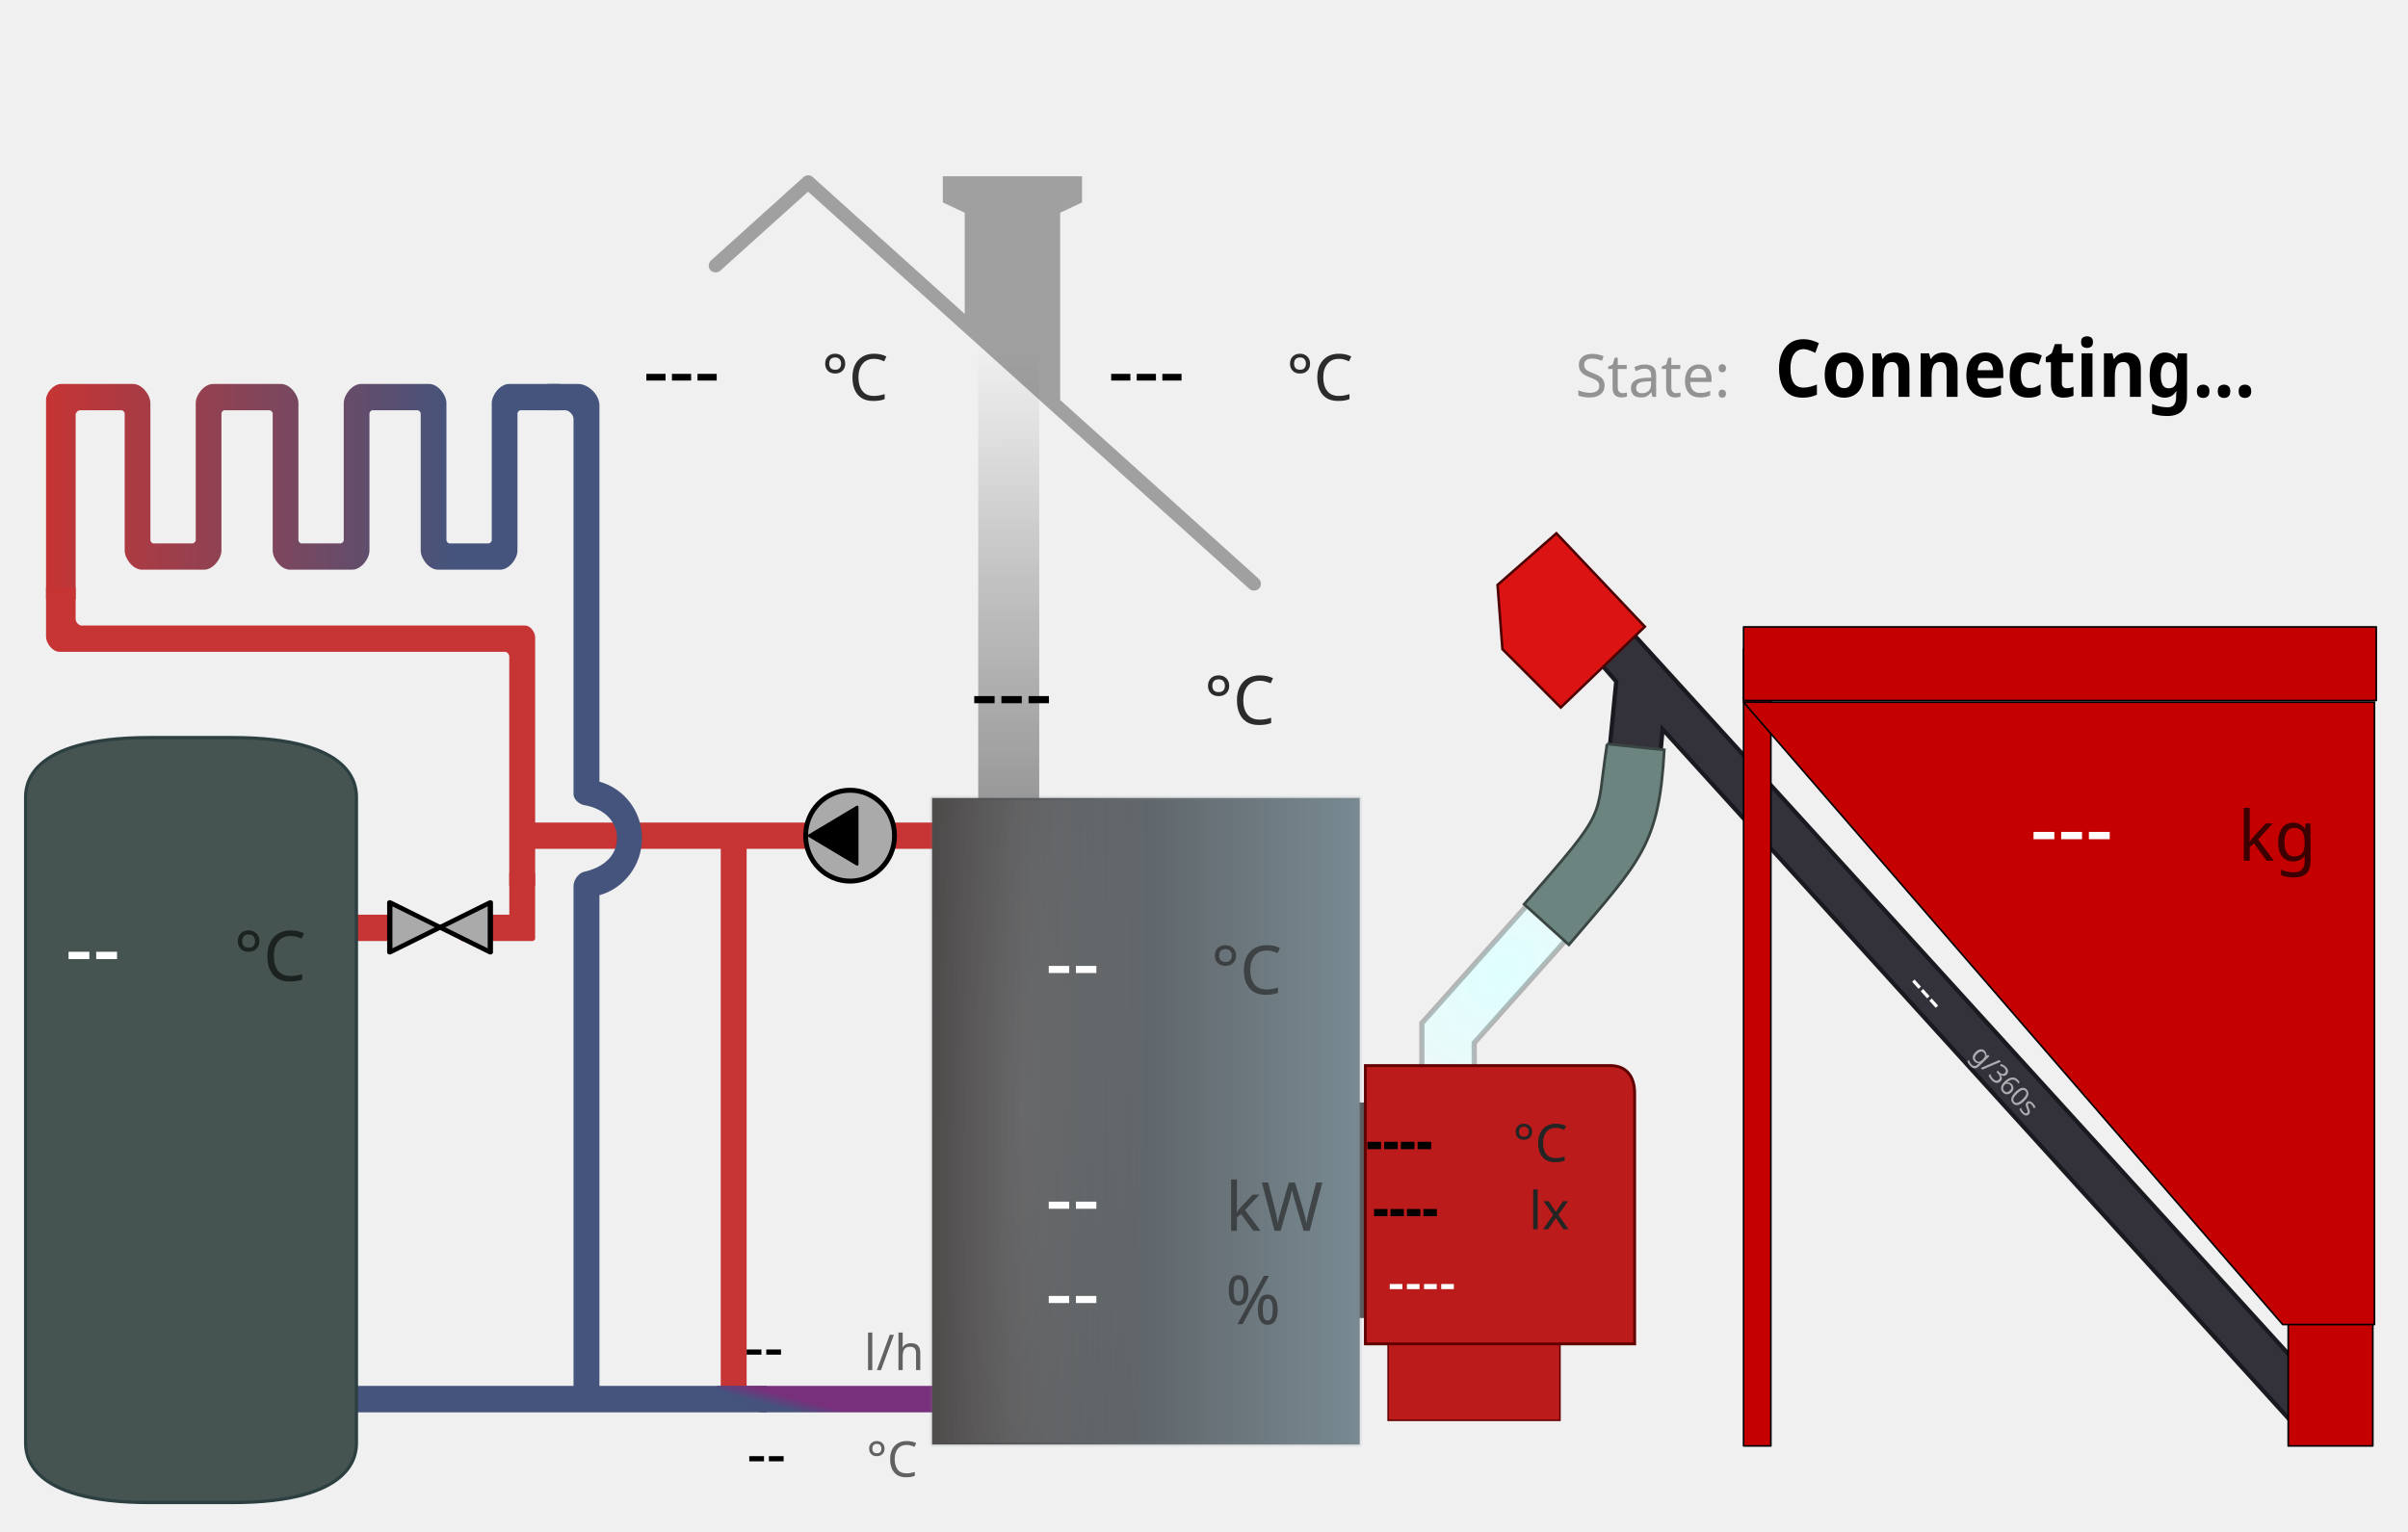
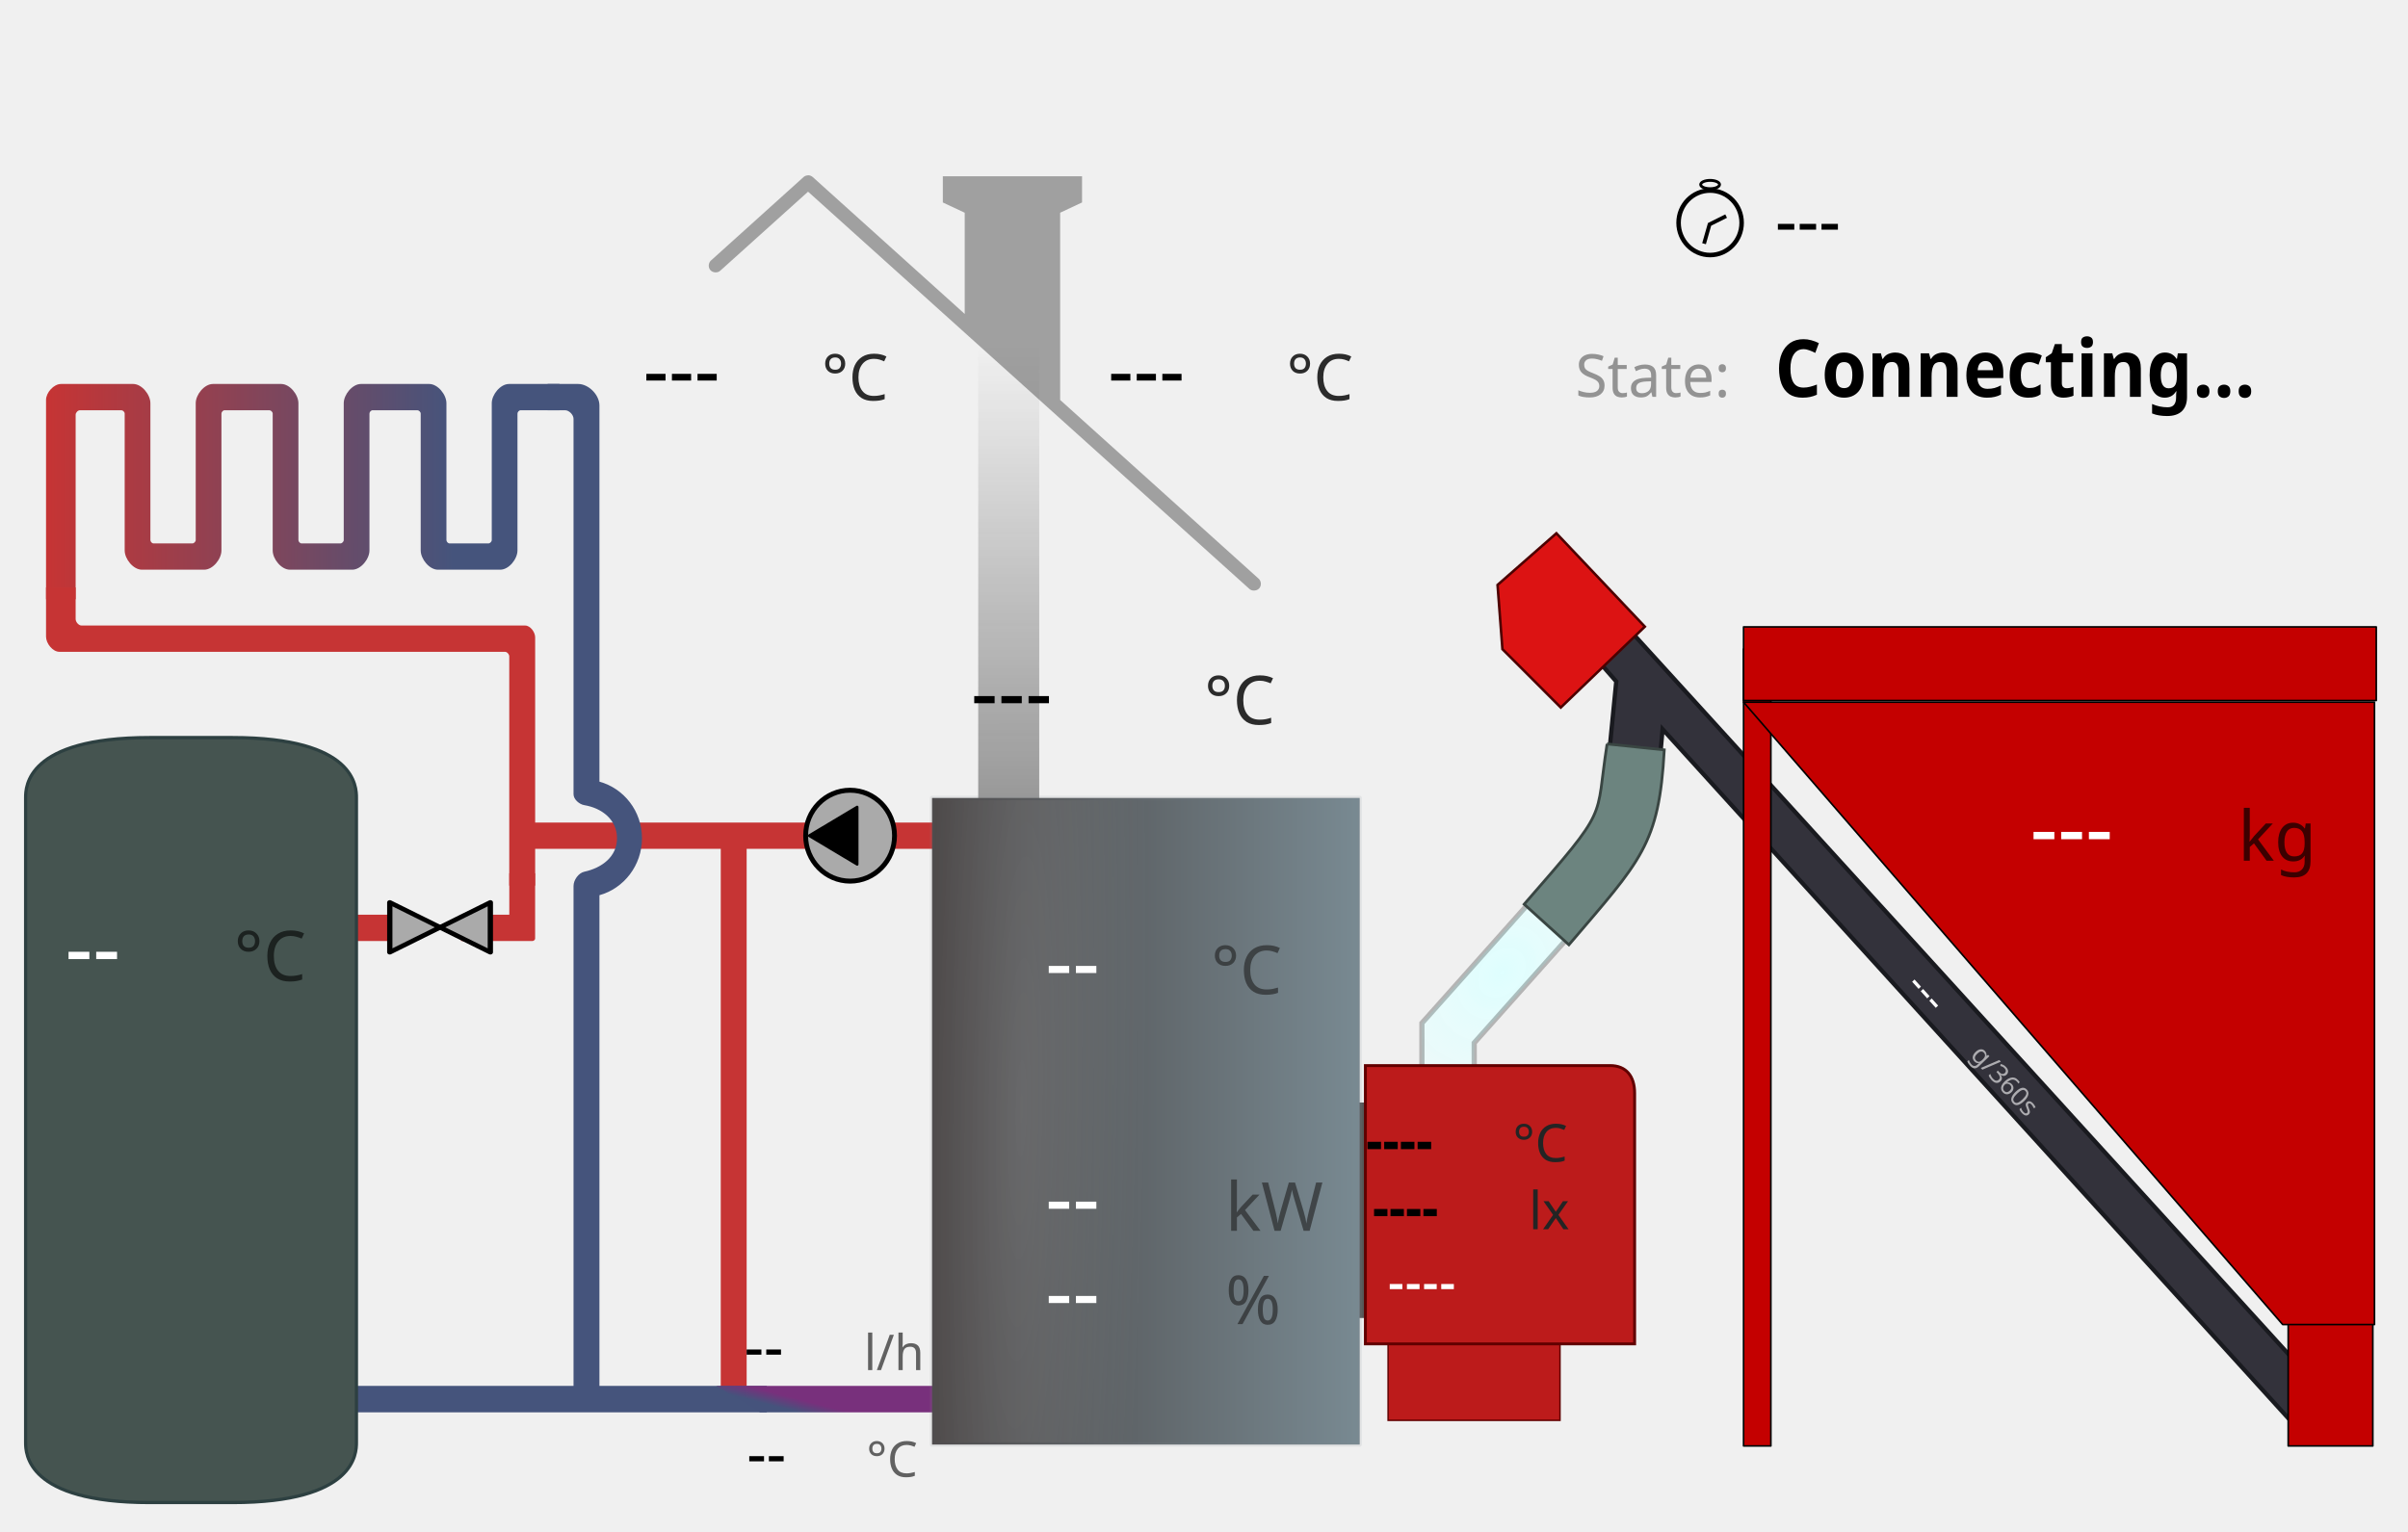
<svg xmlns="http://www.w3.org/2000/svg" xmlns:xlink="http://www.w3.org/1999/xlink" id="svg2" version="1.1" viewBox="0 0 440 280" width="100%" height="100%">
  <defs id="defs4">
    <linearGradient id="linearGradient6303">
      <stop style="stop-color:#ffffff;stop-opacity:1" offset="0" id="stop6305" />
      <stop style="stop-color:#ffffff;stop-opacity:0;" offset="1" id="stop6307" />
    </linearGradient>
    <linearGradient id="linearGradient5424">
      <stop style="stop-color:#555555;stop-opacity:1;" offset="0" id="stop5426" />
      <stop style="stop-color:#555555;stop-opacity:0;" offset="1" id="stop5428" />
    </linearGradient>
    <linearGradient id="linearGradient3915">
      <stop style="stop-color:#45537c;stop-opacity:1;" offset="0" id="stop3917" />
      <stop style="stop-color:#78307c;stop-opacity:1;" offset="1" id="stop3919" />
    </linearGradient>
    <linearGradient id="linearGradient3907">
      <stop style="stop-color:#78307c;stop-opacity:1;" offset="0" id="stop3909" />
      <stop style="stop-color:#78307c;stop-opacity:0;" offset="1" id="stop3911" />
    </linearGradient>
    <linearGradient id="linearGradient3971">
      <stop style="stop-color:#c63434;stop-opacity:1;" offset="0" id="stop3973" />
      <stop style="stop-color:#45547c;stop-opacity:1;" offset="1" id="stop3975" />
    </linearGradient>
    <linearGradient id="linearGradient3963">
      <stop style="stop-color:#735450;stop-opacity:1;" offset="0" id="stop3965" />
      <stop style="stop-color:#45547c;stop-opacity:1;" offset="1" id="stop3967" />
    </linearGradient>
    <linearGradient id="linearGradient3984">
      <stop style="stop-color:#494b58;stop-opacity:1;" offset="0" id="stop3986" />
      <stop id="stop6341" offset="0.5" style="stop-color:#5a6072;stop-opacity:1;" />
      <stop style="stop-color:#2c354e;stop-opacity:1;" offset="1" id="stop3988" />
    </linearGradient>
    <linearGradient id="linearGradient3871">
      <stop style="stop-color:#000000;stop-opacity:1;" offset="0" id="stop3873" />
      <stop style="stop-color:#9fe4ff;stop-opacity:1;" offset="1" id="stop3875" />
    </linearGradient>
    <linearGradient id="linearGradient3799">
      <stop style="stop-color:#deffff;stop-opacity:1;" offset="0" id="stop3801" />
      <stop id="stop3825" offset="0.5" style="stop-color:#eeffff;stop-opacity:0.498;" />
      <stop style="stop-color:#ffffff;stop-opacity:0;" offset="1" id="stop3803" />
    </linearGradient>
    <linearGradient id="linearGradient3773">
      <stop style="stop-color:#ffffff;stop-opacity:1;" offset="0" id="stop3775" />
      <stop id="stop3781" offset="0.5" style="stop-color:#ffffff;stop-opacity:0.498;" />
      <stop style="stop-color:#ffffff;stop-opacity:0;" offset="1" id="stop3777" />
    </linearGradient>
    <radialGradient xlink:href="#linearGradient3799" id="radialGradient3807" cx="-98.486" cy="319.858" fx="-98.486" fy="319.858" r="69.608" gradientTransform="matrix(0.6335216,-0.7107662,0.5256152,0.4800749,183.4207,61.56159)" gradientUnits="userSpaceOnUse" />
    <linearGradient xlink:href="#linearGradient3984" id="linearGradient5553" gradientUnits="userSpaceOnUse" gradientTransform="translate(14.01165,105.9295)" x1="12.958" y1="69.636" x2="93.108" y2="69.636" />
    <clipPath clipPathUnits="userSpaceOnUse" id="clipPath5625">
      <g mask="none" id="g5627">
        <g id="g5629">
          <g id="g5631">
            <g id="g5633">
              <path id="path5635" transform="translate(14.71875,107.3438)" d="m 84.875,47.969 c -1.453,0 -2.906,1.797 -2.906,3.25 l 0,42.031 c 0,0.265 -0.298,0.562 -0.562,0.562 l -5.938,0 0,4.438 7.938,0 c 1.453,0 2.906,-1.797 2.906,-3.25 l 0,-42.031 c 0,-0.265 0.267,-0.562 0.531,-0.562 l 8.938,0 0,81.469 0,2.312 c 0,0.872 0.972,1.704 1.812,1.844 3.009,0.501 5.531,2.476 5.531,5.594 0,3.118 -2.55,5.006 -5.531,5.656 -0.968,0.211 -1.812,1.394 -1.812,2.406 l 0,1.719 0,84.875 4.375,0 0,-85.031 c 4.132,-1.152 7.188,-5.041 7.188,-9.625 0,-4.584 -3.056,-8.42 -7.188,-9.562 l 0,-83.438 c 0,-1.134 -0.991,-2.656 -2.125,-2.656 z" style="fill:#45547c;fill-opacity:1;stroke:none" />
              <path id="path5637" transform="translate(14.71875,107.3438)" d="m 9.219,47.969 c -1.231,0 -2.531,1.457 -2.531,2.688 l 0,58.906 c 0,1.137 1.113,2.562 2.25,2.562 l 68.594,0 0,24.719 4.375,0 0,-27.156 c -0.567,-0.667 -1.134,-1.333 -1.701,-2 l -68.518,0 0,-54.531 c 0,-0.343 0.376,-0.75 0.719,-0.75 l 7,0 c 0.265,0 0.562,0.298 0.562,0.562 l 0,42.031 c 0,1.453 1.453,3.25 2.906,3.25 l 7.906,0 0,-4.438 -5.938,0 c -0.265,0 -0.531,-0.298 -0.531,-0.562 l 0,-42.031 c 0,-1.453 -1.453,-3.25 -2.906,-3.25 z" style="fill:#735450;fill-opacity:1;stroke:none" />
            </g>
            <g id="g5639">
              <path style="fill:#45547c;fill-opacity:1;stroke:none" d="m 84.875,47.969 c -1.453,0 -2.906,1.797 -2.906,3.25 l 0,42.031 c 0,0.265 -0.298,0.562 -0.562,0.562 l -5.938,0 0,4.438 7.938,0 c 1.453,0 2.906,-1.797 2.906,-3.25 l 0,-42.031 c 0,-0.265 0.267,-0.562 0.531,-0.562 l 8.938,0 0,81.469 0,2.312 c 0,0.872 0.972,1.704 1.812,1.844 3.009,0.501 5.531,2.476 5.531,5.594 0,3.118 -2.55,5.006 -5.531,5.656 -0.968,0.211 -1.812,1.394 -1.812,2.406 l 0,1.719 0,84.875 4.375,0 0,-85.031 c 4.132,-1.152 7.188,-5.041 7.188,-9.625 0,-4.584 -3.056,-8.42 -7.188,-9.562 l 0,-83.438 c 0,-1.134 -0.991,-2.656 -2.125,-2.656 z" transform="translate(14.71875,107.3438)" id="path5641" />
              <path style="fill:#735450;fill-opacity:1;stroke:none" d="m 9.219,47.969 c -1.231,0 -2.531,1.457 -2.531,2.688 l 0,58.906 c 0,1.137 1.113,2.562 2.25,2.562 l 68.594,0 0,24.719 4.375,0 0,-27.156 c 0,-0.875 -0.826,-2 -1.701,-2 l -68.518,0 0,-54.531 c 0,-0.343 0.376,-0.75 0.719,-0.75 l 7,0 c 0.265,0 0.562,0.298 0.562,0.562 l 0,42.031 c 0,1.453 1.453,3.25 2.906,3.25 l 7.906,0 0,-4.438 -5.938,0 c -0.265,0 -0.531,-0.298 -0.531,-0.562 l 0,-42.031 c 0,-1.453 -1.453,-3.25 -2.906,-3.25 z" transform="translate(14.71875,107.3438)" id="path5643" />
            </g>
          </g>
        </g>
        <g id="g5645">
          <g transform="matrix(1,0,0,-1,-14,328.9062)" id="g5647">
            <path id="path5649" d="m 63.594,173.594 c -1.453,0 -2.906,-1.797 -2.906,-3.25 l 0,-42.031 c 0,-0.265 -0.298,-0.562 -0.562,-0.562 l -5.938,0 0,-4.438 7.938,0 c 1.453,0 2.906,1.797 2.906,3.25 l 0,42.031 c 0,0.265 0.267,0.562 0.531,0.562 l 5.938,0 0,4.438 z" style="fill:#735450;fill-opacity:1;stroke:none" />
          </g>
          <g transform="matrix(1,0,0,-1,11,328.9062)" id="g5651">
            <path id="path5653" transform="translate(14.71875,107.3438)" d="m 36.875,15.969 c -1.453,0 -2.906,1.797 -2.906,3.25 l 0,42.031 c 0,0.265 -0.298,0.562 -0.562,0.562 l -5.938,0 0,4.438 7.938,0 c 1.453,0 2.906,-1.797 2.906,-3.25 l 0,-42.031 c 0,-0.265 0.267,-0.562 0.531,-0.562 l 5.938,0 0,-4.438 z" style="fill:#735450;fill-opacity:1;stroke:none" />
            <path style="fill:#735450;fill-opacity:1;stroke:none" d="m 63.594,173.594 c -1.453,0 -2.906,-1.797 -2.906,-3.25 l 0,-42.031 c 0,-0.265 -0.298,-0.562 -0.562,-0.562 l -5.938,0 0,-4.438 7.938,0 c 1.453,0 2.906,1.797 2.906,3.25 l 0,42.031 c 0,0.265 0.267,0.562 0.531,0.562 l 5.938,0 0,4.438 z" id="path5655" />
          </g>
          <g id="g5657" transform="matrix(1,0,0,-1,36,328.9062)">
            <path style="fill:#735450;fill-opacity:1;stroke:none" d="m 36.875,15.969 c -1.453,0 -2.906,1.797 -2.906,3.25 l 0,42.031 c 0,0.265 -0.298,0.562 -0.562,0.562 l -5.938,0 0,4.438 7.938,0 c 1.453,0 2.906,-1.797 2.906,-3.25 l 0,-42.031 c 0,-0.265 0.267,-0.562 0.531,-0.562 l 5.938,0 0,-4.438 z" transform="translate(14.71875,107.3438)" id="path5659" />
          </g>
        </g>
      </g>
    </clipPath>
    <linearGradient xlink:href="#linearGradient5424" id="linearGradient5430" x1="171.501" y1="207.683" x2="171.411" y2="62.52" gradientUnits="userSpaceOnUse" gradientTransform="matrix(1.061728,0,0,0.9807402,17.38232,109.3419)" />
    <radialGradient xlink:href="#linearGradient6303" id="radialGradient3987" gradientUnits="userSpaceOnUse" gradientTransform="matrix(0.393676,0.00734816,-0.06535307,3.428733,103.3262,-764.5889)" cx="218.247" cy="307.309" fx="218.247" fy="307.309" r="53.251" />
    <linearGradient xlink:href="#linearGradient3871" id="linearGradient3990" gradientUnits="userSpaceOnUse" gradientTransform="matrix(0.7630876,0,0,0.7551416,-24.08711,60.24697)" x1="233.314" y1="308.002" x2="328.331" y2="308.002" />
    <linearGradient id="linearGradient3915-6">
      <stop style="stop-color:#45537c;stop-opacity:1;" offset="0" id="stop3917-8" />
      <stop style="stop-color:#78307c;stop-opacity:1;" offset="1" id="stop3919-7" />
    </linearGradient>
    <linearGradient id="linearGradient3971-4">
      <stop style="stop-color:#c63434;stop-opacity:1;" offset="0" id="stop3973-7" />
      <stop style="stop-color:#45547c;stop-opacity:1;" offset="1" id="stop3975-7" />
    </linearGradient>
    <linearGradient xlink:href="#linearGradient3971-4" id="linearGradient4244" gradientUnits="userSpaceOnUse" gradientTransform="matrix(1.081841,0,0,1.081841,15.89665,85.70436)" x1="6.688" y1="102.062" x2="75.5" y2="102.062" />
    <linearGradient xlink:href="#linearGradient3915-6" id="linearGradient4246" gradientUnits="userSpaceOnUse" gradientTransform="matrix(1.101511,0,0,1.081841,-3.550386,-23.93351)" x1="141.573" y1="357.992" x2="142.136" y2="355.871" />
  </defs>
  <g id="layer1" transform="translate(-14.71875,-107.3438)">
    <rect style="fill:#c63434;fill-opacity:1;stroke:none" id="rect3075" width="100.889" height="4.729" x="-361.011" y="146.421" transform="matrix(0,-1,1,0,0,0)" />
    <path style="fill:#c63434;fill-opacity:1;stroke:none" d="m 111.039,257.691 0,4.8 86.762,0 0,-4.8 -86.762,0 z" id="rect3071" />
    <rect style="fill:#585858;fill-opacity:1;fill-rule:evenodd;stroke:none" id="rect3061" width="32.459" height="39.39" x="252.386" y="308.856" />
    <path style="fill:#45547c;fill-opacity:1;stroke:none" d="m 154.834,360.653 -86.164,0 0,4.834 86.164,0 z" id="path4006" />
    <path style="fill:url(#linearGradient4246);fill-opacity:1;stroke:none" d="m 145.584,360.653 8.019,4.834 40.176,0 0,-4.834 z" id="rect3073" />
    <path style="opacity:0.971;fill:url(#linearGradient5430);fill-opacity:1;fill-rule:evenodd;stroke:none" d="m 193.463,168.83 0,193.849 11.148,0 0,-193.849 z" id="path5422" />
    <path id="path4760" d="m 268.359,346.727 31.409,0 c 0,8.001 0,20.225 0,20.225 l -31.409,0 z" style="fill:#bc1b1b;fill-opacity:1;fill-rule:evenodd;stroke:#620000;stroke-width:0.269;stroke-linecap:butt;stroke-linejoin:miter;stroke-miterlimit:4;stroke-opacity:1;stroke-dasharray:none" />
    <g id="g4030" transform="translate(0,18)">
      <g transform="matrix(1,0,0,-1,-14,328.9062)" id="g3961" />
      <g transform="matrix(1,0,0,-1,11,328.9062)" id="g3965" />
      <g id="g3971" transform="matrix(1,0,0,-1,36,328.9062)" />
    </g>
    <path style="opacity:0.971;fill:url(#radialGradient3807);fill-opacity:1;fill-rule:evenodd;stroke:#000000;stroke-width:0.951;stroke-linecap:butt;stroke-linejoin:miter;stroke-miterlimit:4;stroke-opacity:0.259;stroke-dasharray:none" d="m 299.886,265.911 -22.529,25.282 -2.82,3.152 0,6.435 0.033,32.998 9.556,0.23 -0.033,-36.051 22.827,-25.61 z" id="rect3068" />
    <path style="fill:#bc1b1b;fill-opacity:1;fill-rule:evenodd;stroke:#620000;stroke-width:0.531;stroke-linecap:butt;stroke-linejoin:miter;stroke-miterlimit:4;stroke-opacity:1;stroke-dasharray:none" d="m 264.209,302.108 44.717,0 c 2.964,0 4.478,1.97 4.478,5.021 l 0,45.844 -49.195,0 z" id="rect3065" />
    <text transform="scale(0.9311567,1.073933)" id="paramname:chute_temp" y="297.642" x="311.101" style="font-size:10.184px;font-style:normal;font-weight:normal;text-align:end;line-height:125%;letter-spacing:0px;word-spacing:0px;text-anchor:end;fill:#000000;fill-opacity:1;stroke:none;font-family:Arial" xml:space="preserve">
      <tspan y="297.642" x="311.101" id="tspan3090" style="font-size:10.184px;font-style:normal;font-variant:normal;font-weight:bold;font-stretch:normal;text-align:end;line-height:125%;writing-mode:lr-tb;text-anchor:end;font-family:Sans;-inkscape-font-specification:Sans Bold">----</tspan>
    </text>
    <text xml:space="preserve" style="font-size:10.025px;font-style:normal;font-weight:normal;text-align:end;line-height:125%;letter-spacing:0px;word-spacing:0px;text-anchor:end;fill:#000000;fill-opacity:1;stroke:none;font-family:Sans" x="311.103" y="309.011" id="paramname:light" transform="scale(0.9311251,1.07397)">
      <tspan id="tspan3014" x="311.103" y="309.011" style="font-size:10.025px;font-style:normal;font-variant:normal;font-weight:bold;font-stretch:normal;text-align:end;line-height:125%;writing-mode:lr-tb;text-anchor:end;font-family:Sans;-inkscape-font-specification:Sans Bold">----</tspan>
    </text>
    <text transform="scale(0.8835418,1.131808)" id="paramname:mode" y="305.449" x="303.602" style="font-size:10.659px;font-style:normal;font-weight:normal;line-height:125%;letter-spacing:0px;word-spacing:0px;fill:#ffffff;fill-opacity:1;stroke:none;font-family:Arial" xml:space="preserve">
      <tspan y="305.449" x="303.602" id="tspan3019" style="font-size:10.659px;font-style:normal;font-variant:normal;font-weight:normal;font-stretch:normal;text-align:start;line-height:125%;writing-mode:lr-tb;text-anchor:start;font-family:Arial;-inkscape-font-specification:Arial">----</tspan>
    </text>
    <g id="g6383" transform="matrix(0.8255398,0,0,0.8169436,-11.26802,96.72886)">
      <text transform="scale(0.9587709,1.043002)" id="paramname:smoke_temp" y="167.758" x="311.218" style="font-size:19.476px;font-style:normal;font-weight:normal;text-align:end;line-height:125%;letter-spacing:0px;word-spacing:0px;text-anchor:end;fill:#000000;fill-opacity:1;stroke:none;font-family:Sans" xml:space="preserve">
        <tspan y="167.758" x="311.218" id="tspan3838">---</tspan>
      </text>
      <text transform="scale(0.9887248,1.011404)" xml:space="preserve" style="font-size:14.955px;font-style:normal;font-weight:normal;line-height:125%;letter-spacing:0px;word-spacing:0px;fill:#000000;fill-opacity:0.82;stroke:none;font-family:Sans" x="301.436" y="173.072" id="text3034">
        <tspan id="tspan3036" x="301.436" y="173.072">°C</tspan>
      </text>
    </g>
    <text xml:space="preserve" style="font-size:9.512px;font-style:normal;font-weight:normal;line-height:125%;letter-spacing:0px;word-spacing:0px;fill:#242424;fill-opacity:1;stroke:none;font-family:Sans" x="292.939" y="317.722" id="text3038" transform="scale(0.9939131,1.006124)">
      <tspan id="tspan3040" x="292.939" y="317.722">°C</tspan>
    </text>
    <text id="text3058" y="329.999" x="295.865" style="font-size:9.512px;font-style:normal;font-weight:normal;line-height:125%;letter-spacing:0px;word-spacing:0px;fill:#242424;fill-opacity:1;stroke:none;font-family:Sans" xml:space="preserve" transform="scale(0.9939131,1.006124)">
      <tspan y="329.999" x="295.865" id="tspan3060">lx</tspan>
    </text>
    <text xml:space="preserve" style="font-size:8.004px;font-style:normal;font-weight:normal;line-height:125%;letter-spacing:0px;word-spacing:0px;fill:#000000;fill-opacity:1;stroke:none;font-family:Sans" x="166.239" y="358.344" id="text3062" transform="scale(1.067468,0.9367959)">
      <tspan id="tspan3064" x="166.239" y="358.344" />
    </text>
    <flowRoot xml:space="preserve" id="flowRoot3844" style="font-size:40px;font-style:normal;font-weight:normal;line-height:125%;letter-spacing:0px;word-spacing:0px;fill:#000000;fill-opacity:1;stroke:none;font-family:Sans" transform="matrix(1.001424,0,0,0.8788363,0.3721217,39.75614)">
      <flowRegion id="flowRegion3846">
        <rect id="rect3848" width="69.44" height="46.726" x="73.982" y="-1.652" />
      </flowRegion>
      <flowPara id="flowPara3850" />
    </flowRoot>
    <flowRoot xml:space="preserve" id="flowRoot3838" style="font-size:40px;font-style:normal;font-weight:normal;line-height:125%;letter-spacing:0px;word-spacing:0px;fill:#000000;fill-opacity:1;stroke:none;font-family:Sans" transform="matrix(1.001424,0,0,0.8788363,0.3721217,39.75614)">
      <flowRegion id="flowRegion3840">
        <rect id="rect3842" width="90.855" height="68.142" x="199.882" y="197.581" />
      </flowRegion>
      <flowPara id="flowPara3844" />
    </flowRoot>
    <flowRoot xml:space="preserve" id="flowRoot3816" style="font-size:40px;font-style:normal;font-weight:normal;line-height:125%;letter-spacing:0px;word-spacing:0px;fill:#000000;fill-opacity:1;stroke:none;font-family:Sans" transform="matrix(1.001424,0,0,0.8788363,0.3721217,39.75614)">
      <flowRegion id="flowRegion3818">
        <rect id="rect3820" width="62.625" height="98.643" x="198.584" y="84.012" />
      </flowRegion>
      <flowPara id="flowPara3822" />
    </flowRoot>
    <g id="g3993" transform="matrix(1.081841,0,0,1.081841,18.32595,-4.511248)">
      <rect y="238.217" x="154.099" height="109.23" width="72.212" id="rect4250" style="fill:#686262;fill-opacity:1;stroke:none" />
      <rect style="opacity:0.306;fill:url(#linearGradient3990);fill-opacity:1;stroke:none" id="rect4847" width="72.212" height="109.23" x="154.099" y="238.217" />
      <rect y="238.217" x="154.099" height="109.23" width="72.212" id="rect4861" style="opacity:0.127;fill:url(#radialGradient3987);fill-opacity:1;stroke:#7d8790;stroke-width:0.759;stroke-linecap:round;stroke-linejoin:round;stroke-miterlimit:4;stroke-opacity:1;stroke-dasharray:none;stroke-dashoffset:0" />
    </g>
    <text xml:space="preserve" style="font-size:15.994px;font-style:normal;font-weight:normal;text-align:end;line-height:125%;letter-spacing:0px;word-spacing:0px;text-anchor:end;fill:#ffffff;fill-opacity:1;stroke:none;font-family:Sans" x="244.554" y="278.523" id="paramname:boiler_temp" class="pellmon-param" transform="scale(0.963802,1.037557)">
      <tspan id="tspan3086" x="244.554" y="278.523">--</tspan>
    </text>
    <text transform="scale(0.963802,1.037557)" id="paramname:power_kW" y="320.051" x="244.554" style="font-size:15.994px;font-style:normal;font-weight:normal;text-align:end;line-height:125%;letter-spacing:0px;word-spacing:0px;text-anchor:end;fill:#ffffff;fill-opacity:1;stroke:none;font-family:Sans" xml:space="preserve">
      <tspan y="320.051" x="244.554" id="tspan3010">--</tspan>
    </text>
    <text xml:space="preserve" style="font-size:12.281px;font-style:normal;font-weight:normal;line-height:125%;letter-spacing:0px;word-spacing:0px;fill:#212121;fill-opacity:0.621;stroke:none;font-family:Sans" x="237.478" y="287.284" id="text3018" transform="scale(0.9939131,1.006124)">
      <tspan id="tspan3020" x="237.478" y="287.284">°C</tspan>
    </text>
    <text id="text3046" y="330.284" x="240.098" style="font-size:12.281px;font-style:normal;font-weight:normal;line-height:125%;letter-spacing:0px;word-spacing:0px;fill:#212121;fill-opacity:0.621;stroke:none;font-family:Sans" xml:space="preserve" transform="scale(0.9939131,1.006124)">
      <tspan y="330.284" x="240.098" id="tspan3048">kW</tspan>
    </text>
    <text xml:space="preserve" style="font-size:15.994px;font-style:normal;font-weight:normal;text-align:end;line-height:125%;letter-spacing:0px;word-spacing:0px;text-anchor:end;fill:#ffffff;fill-opacity:1;stroke:none;font-family:Sans" x="244.554" y="336.66" id="paramname:power" transform="scale(0.963802,1.037557)">
      <tspan id="tspan3068" x="244.554" y="336.66">--</tspan>
    </text>
    <text xml:space="preserve" style="font-size:12.281px;font-style:normal;font-weight:normal;line-height:125%;letter-spacing:0px;word-spacing:0px;fill:#212121;fill-opacity:0.621;stroke:none;font-family:Sans" x="240.098" y="347.237" id="text3070" transform="scale(0.9939131,1.006124)">
      <tspan id="tspan3072" x="240.098" y="347.237">%</tspan>
    </text>
    <g id="g3938" transform="matrix(1.081841,0,0,1.081841,16.16227,-1.89462)">
      <path id="rect3072" d="m 270.067,203.194 -5.238,5.113 6.825,7.8 -1.251,12.733 8.686,-0.258 0.387,-4.417 107.305,118.207 5.331,-5.003 z" style="fill:#33323b;fill-opacity:1;fill-rule:evenodd;stroke:#191a1f;stroke-width:0.721;stroke-linecap:butt;stroke-linejoin:miter;stroke-miterlimit:4;stroke-opacity:1;stroke-dasharray:none" />
      <path transform="matrix(0.6876871,0.7260072,-0.7206128,0.6933377,0,0)" style="fill:#dc1313;fill-opacity:1;fill-rule:evenodd;stroke:#4c0000;stroke-width:0.429;stroke-linecap:butt;stroke-linejoin:miter;stroke-miterlimit:4;stroke-opacity:1" d="m 319.039,-58.484 21.725,0 0,19.704 -13.941,0.375 -8.389,-6.862 z" id="rect3070" />
      <g transform="matrix(0.9221672,0,0,0.9221672,-0.7526666,31.4158)" id="g3926">
        <rect style="fill:#c40000;fill-opacity:1;stroke:#000000;stroke-width:0.3;stroke-linecap:round;stroke-linejoin:round;stroke-miterlimit:4;stroke-opacity:1;stroke-dasharray:none" id="rect3154" width="15.5" height="22.5" x="418.469" y="317.844" />
        <rect style="fill:#c40000;fill-opacity:1;stroke:#000000;stroke-width:0.3;stroke-linecap:round;stroke-linejoin:round;stroke-miterlimit:4;stroke-opacity:1;stroke-dasharray:none" id="rect3924" width="5" height="146" x="318.716" y="194.344" />
        <text id="text3054" y="227.168" x="402.614" style="font-size:11.628px;font-style:normal;font-weight:normal;line-height:125%;letter-spacing:0px;word-spacing:0px;fill:#000000;fill-opacity:0.693;stroke:none;font-family:Sans" xml:space="preserve" transform="scale(0.9887248,1.011404)">
          <tspan y="227.168" x="402.614" id="tspan3056">kg</tspan>
        </text>
        <rect style="fill:#c40000;fill-opacity:1;stroke:#000000;stroke-width:0.299;stroke-linecap:round;stroke-linejoin:round;stroke-miterlimit:4;stroke-opacity:1;stroke-dasharray:none" id="rect3149" width="115.883" height="13.486" x="318.715" y="190.285" />
        <path style="fill:#c40000;fill-opacity:1;stroke:#000000;stroke-width:0.3;stroke-linecap:round;stroke-linejoin:round;stroke-miterlimit:4;stroke-opacity:1;stroke-dasharray:none" d="m 417.461,318.101 16.81,0 0,-114.031 -115.556,0 z" id="rect3151" />
      </g>
    </g>
    <path style="fill:#6c847f;fill-opacity:1;fill-rule:evenodd;stroke:#394542;stroke-width:0.507;stroke-linecap:butt;stroke-linejoin:miter;stroke-miterlimit:4;stroke-opacity:1;stroke-dasharray:none" d="m 308.372,243.32 10.452,1.083 c -0.956,17.395 -4.238,20.137 -17.427,35.625 l -8.176,-7.409 c 15.834,-18.147 12.909,-14.989 15.152,-29.299 z" id="rect3074" />
    <text xml:space="preserve" style="font-size:16.383px;font-style:normal;font-weight:normal;text-align:end;line-height:125%;letter-spacing:0px;word-spacing:0px;text-anchor:end;fill:#ffffff;fill-opacity:1;stroke:none;font-family:Sans" x="439.376" y="253.735" id="paramname:silo_level" transform="scale(0.9587709,1.043002)">
      <tspan id="tspan3094-6" x="439.376" y="253.735">---</tspan>
    </text>
    <text id="text3054-9" y="261.681" x="428.505" style="font-size:12.58px;font-style:normal;font-weight:normal;line-height:125%;letter-spacing:0px;word-spacing:0px;fill:#000000;fill-opacity:0.693;stroke:none;font-family:Sans" xml:space="preserve" transform="scale(0.9887248,1.011404)">
      <tspan y="261.681" x="428.505" id="tspan3056-7">kg</tspan>
    </text>
    <path style="fill:url(#linearGradient4244);fill-opacity:1;stroke:none" d="m 25.87,177.526 c -1.331,0 -2.738,1.576 -2.738,2.907 l 0,36.445 5.409,0 0,-33.74 c 0,-0.371 0.407,-0.811 0.778,-0.811 l 7.573,0 c 0.286,0 0.609,0.322 0.609,0.609 l 0,25.018 c 0,1.572 1.572,3.516 3.144,3.516 l 2.806,0 5.747,0 2.84,0 c 1.572,0 3.144,-1.944 3.144,-3.516 l 0,-25.018 c 0,-0.286 0.288,-0.609 0.575,-0.609 l 6.423,0 1.758,0 c 0.286,0 0.609,0.322 0.609,0.609 l 0,25.018 c 0,1.572 1.572,3.516 3.144,3.516 l 8.553,0 2.84,0 c 1.572,0 3.144,-1.944 3.144,-3.516 l 0,-25.018 c 0,-0.286 0.288,-0.609 0.575,-0.609 l 6.423,0 1.758,0 c 0.286,0 0.609,0.322 0.609,0.609 l 0,25.018 c 0,1.572 1.572,3.516 3.144,3.516 l 2.806,0 0.034,0 8.553,0 c 1.572,0 3.144,-1.944 3.144,-3.516 l 0,-25.018 c 0,-0.286 0.288,-0.609 0.575,-0.609 l 7.1,0 0,-4.801 -9.229,0 c -1.572,0 -3.144,1.944 -3.144,3.516 l 0,25.018 c 0,0.286 -0.322,0.609 -0.609,0.609 l -6.39,0 -0.034,0 -0.676,0 c -0.286,0 -0.575,-0.322 -0.575,-0.609 l 0,-25.018 c 0,-1.572 -1.572,-3.516 -3.144,-3.516 l -3.922,0 -8.553,0 c -1.572,0 -3.144,1.944 -3.144,3.516 l 0,25.018 c 0,0.286 -0.322,0.609 -0.609,0.609 l -0.676,0 -6.423,0 c -0.286,0 -0.575,-0.322 -0.575,-0.609 l 0,-25.018 c 0,-1.572 -1.572,-3.516 -3.144,-3.516 l -3.922,0 -8.553,0 c -1.572,0 -3.144,1.944 -3.144,3.516 l 0,25.018 c 0,0.286 -0.322,0.609 -0.609,0.609 l -0.676,0 -5.747,0 -0.676,0 c -0.286,0 -0.575,-0.322 -0.575,-0.609 l 0,-25.018 c 0,-1.572 -1.572,-3.516 -3.144,-3.516 z" id="path4022" />
    <path style="fill:#c63434;fill-opacity:1;stroke:none" d="m 23.131,214.714 0,8.993 c 0,1.23 1.204,2.772 2.434,2.772 l 81.43,0 c 0.391,0 0.808,0.489 0.778,0.879 l 0,41.863 4.733,0 0,-45.379 c 0,-0.947 -0.879,-2.164 -1.826,-2.164 l -81.058,0 c -0.534,0 -1.082,-0.649 -1.082,-1.183 l 0,-5.781 z" id="path3959" />
    <path style="fill:#45547c;fill-opacity:1;stroke:none" d="m 114.784,182.326 3.19,0 c 0.733,0 1.543,0.834 1.543,1.567 l 0,66.116 0,2.502 c 0,0.943 1.051,1.843 1.961,1.995 3.255,0.542 5.984,2.678 5.984,6.052 0,3.373 -2.759,5.416 -5.984,6.119 -1.047,0.228 -1.961,1.508 -1.961,2.603 l 0,1.859 0,91.821 4.733,0 0,-91.99 c 4.47,-1.247 7.776,-5.453 7.776,-10.413 0,-4.959 -3.306,-9.109 -7.776,-10.345 l 0,-68.761 c 0,-1.944 -1.981,-3.925 -3.877,-3.925 l -5.589,0 z" id="path3984" />
    <g id="g4058" transform="matrix(1.472095,0,0,1.505861,-107.1529,-153.6448)" style="fill:#c63434;fill-opacity:1">
      <path style="fill:#c63434;fill-opacity:1;stroke:none" d="M 93.062 159.625 L 93.062 167.188 L 84.25 167.188 L 84.25 172 L 97.281 172 C 97.499 172 97.781 171.785 97.781 171.562 L 97.781 159.625 L 93.062 159.625 z M 64.062 167.188 L 64.062 172 L 73.25 172 L 73.25 167.188 L 64.062 167.188 z " transform="matrix(0.6793041,0,0,0.664072,82.78789,173.3152)" id="path4044" />
    </g>
    <g id="g3107-4" transform="matrix(1.472095,0,0,1.505861,-112.1236,-134.4401)" style="fill:#455450;fill-opacity:1">
      <g id="g3097-8" style="fill:#455450;fill-opacity:1">
        <path style="fill:#455450;fill-opacity:1;stroke:#2d4041;stroke-width:0.4;stroke-miterlimit:4;stroke-opacity:1;stroke-dasharray:none" d="m 88.625,155.5 c -15.285,0 -15.375,5.998 -15.375,7.281 l 0,38.719 0,0.844 0,38.719 c 0,1.283 0.09,7.281 15.375,7.281 l 4.625,0 1.062,0 4.625,0 c 15.285,0 15.375,-5.998 15.375,-7.281 l 0,-38.719 0,-0.844 0,-38.719 c 0,-1.283 -0.09,-7.281 -15.375,-7.281 l -4.625,0 -1.062,0 -4.625,0 z" transform="translate(16.09542,94.59041)" id="rect3082-6" />
        <g id="g3919-4" />
      </g>
      <g transform="matrix(1,0,0,-1,0,593.0312)" id="g3101-5" style="fill:#455450;fill-opacity:1" />
    </g>
-     <path style="fill:#aaaaaa;fill-opacity:1;stroke:#000000;stroke-width:0.724;stroke-miterlimit:4;stroke-opacity:1;stroke-dasharray:none" id="path3084" d="m 179.115,166.917 c 0,3.674 -2.978,6.652 -6.652,6.652 -3.674,0 -6.652,-2.978 -6.652,-6.652 0,-3.674 2.978,-6.652 6.652,-6.652 3.674,0 6.652,2.978 6.652,6.652 z" transform="matrix(1.220762,0,0,1.248763,-40.48636,51.64705)" />
+     <path style="fill:#aaaaaa;fill-opacity:1;stroke:#000000;stroke-width:0.724;stroke-miterlimit:4;stroke-opacity:1;stroke-dasharray:none" id="path3084" d="m 179.115,166.917 a 6.652,6.652 0 0 1 -6.652,6.652 6.652,6.652 0 0 1 -6.652,-6.652 6.652,6.652 0 0 1 6.652,-6.652 6.652,6.652 0 0 1 6.652,6.652 z" transform="matrix(1.220762,0,0,1.248763,-40.48636,51.64705)" />
    <text id="text3938-7" y="283.385" x="58.143" style="font-size:12.58px;font-style:normal;font-weight:normal;line-height:125%;letter-spacing:0px;word-spacing:0px;fill:#000000;fill-opacity:0.596;stroke:none;font-family:Sans" xml:space="preserve" transform="scale(0.9887248,1.011404)">
      <tspan y="283.385" x="58.143" id="tspan3940-1">°C</tspan>
    </text>
    <text xml:space="preserve" style="font-size:16.383px;font-style:normal;font-weight:normal;text-align:end;line-height:125%;letter-spacing:0px;word-spacing:0px;text-anchor:end;fill:#ffffff;fill-opacity:1;stroke:none;font-family:Sans" x="59.608" y="274.74" id="paramname:hotwater_temp" class="pellmon-param" transform="scale(0.9587709,1.043002)">
      <tspan id="tspan3944-3" x="59.608" y="274.74">--</tspan>
    </text>
    <text transform="scale(0.9587709,1.043002)" class="pellmon-param" id="paramname:boiler_return_temp" y="361.662" x="180.248" style="font-size:11.61px;font-style:normal;font-weight:normal;text-align:end;line-height:125%;letter-spacing:0px;word-spacing:0px;text-anchor:end;fill:#000000;fill-opacity:1;stroke:none;font-family:Sans" xml:space="preserve">
      <tspan y="361.662" x="180.248" id="tspan3995">--</tspan>
    </text>
    <text id="text3997" y="373.005" x="175.029" style="font-size:8.915px;font-style:normal;font-weight:normal;line-height:125%;letter-spacing:0px;word-spacing:0px;fill:#000000;fill-opacity:0.596;stroke:none;font-family:Sans" xml:space="preserve" transform="scale(0.9887248,1.011404)">
      <tspan y="373.005" x="175.029" id="tspan3999">°C</tspan>
    </text>
    <text xml:space="preserve" style="font-size:11.61px;font-style:normal;font-weight:normal;text-align:end;line-height:125%;letter-spacing:0px;word-spacing:0px;text-anchor:end;fill:#000000;fill-opacity:1;stroke:none;font-family:Sans" x="179.749" y="342.971" id="paramname:flow" class="pellmon-param" transform="scale(0.9587709,1.043002)">
      <tspan id="tspan4003" x="179.749" y="342.971">--</tspan>
    </text>
    <text xml:space="preserve" style="font-size:8.915px;font-style:normal;font-weight:normal;line-height:125%;letter-spacing:0px;word-spacing:0px;fill:#000000;fill-opacity:0.596;stroke:none;font-family:Sans" x="174.545" y="353.729" id="text4005" transform="scale(0.9887248,1.011404)">
      <tspan id="tspan4007" x="174.545" y="353.729">l/h</tspan>
    </text>
    <path style="fill:#000000;fill-opacity:1;stroke:#000000;stroke-width:0.564;stroke-linecap:round;stroke-linejoin:round;stroke-miterlimit:4;stroke-opacity:1;stroke-dasharray:none" id="path3903" d="m 120.745,111.625 5.066,-2.925 5.066,-2.925 0,5.85 0,5.85 -5.066,-2.925 z" transform="matrix(0.8642467,0,0,0.8946811,58.23357,160.2185)" />
    <g style="fill:#aaaaaa;fill-opacity:1" id="g4032" transform="matrix(-1.505861,0,0,-1.472095,309.2276,681.2954)">
      <path transform="matrix(1.000042,0,0,0.8774077,19.99408,151.0696)" d="m 122.181,140.959 -3.052,1.762 -3.052,1.762 0,-3.524 0,-3.524 3.052,1.762 z" id="path3960" style="fill:#aaaaaa;fill-opacity:1;stroke:#000000;stroke-width:0.641;stroke-linecap:round;stroke-linejoin:round;stroke-miterlimit:4;stroke-opacity:1;stroke-dasharray:none" />
      <path style="fill:#aaaaaa;fill-opacity:1;stroke:#000000;stroke-width:0.641;stroke-linecap:round;stroke-linejoin:round;stroke-miterlimit:4;stroke-opacity:1;stroke-dasharray:none" id="path3962" d="m 122.181,140.959 -3.052,1.762 -3.052,1.762 0,-3.524 0,-3.524 3.052,1.762 z" transform="matrix(-1.000042,0,0,0.8774077,264.3602,151.0696)" />
    </g>
    <path style="font-size:medium;font-style:normal;font-variant:normal;font-weight:normal;font-stretch:normal;text-indent:0;text-align:start;text-decoration:none;line-height:normal;letter-spacing:normal;word-spacing:normal;text-transform:none;direction:ltr;block-progression:tb;writing-mode:lr-tb;text-anchor:start;baseline-shift:baseline;color:#000000;fill:#555555;fill-opacity:0.516;stroke:none;stroke-width:0.3;stroke-opacity:1;marker:none;visibility:visible;display:inline;overflow:visible;enable-background:accumulate;font-family:Sans;-inkscape-font-specification:Sans" d="m 162.464,139.38 c -0.095,-0.006 -0.187,0.015 -0.281,0.031 -0.243,0.037 -0.474,0.147 -0.656,0.312 l -16.844,15.188 c -0.537,0.428 -0.616,1.302 -0.156,1.812 0.459,0.511 1.362,0.552 1.844,0.062 l 16,-14.406 80.594,72.563 c 0.482,0.489 1.384,0.448 1.844,-0.062 0.46,-0.511 0.381,-1.384 -0.156,-1.812 l -36.219,-32.625 0,-34.219 4,-1.875 0,-4.781 -25.438,0 0,4.781 4,1.875 0,18.5 -27.75,-25 c -0.212,-0.193 -0.496,-0.325 -0.781,-0.344 z" id="path5663" />
    <text transform="scale(0.9587709,1.043002)" id="paramname:indoor_temp" y="173.074" x="172.241" style="font-size:15.143px;font-style:normal;font-weight:normal;text-align:end;line-height:125%;letter-spacing:0px;word-spacing:0px;text-anchor:end;fill:#000000;fill-opacity:1;stroke:none;font-family:Sans" xml:space="preserve">
      <tspan y="173.074" x="172.241" id="tspan5667">---</tspan>
    </text>
    <text transform="scale(0.9887248,1.011404)" xml:space="preserve" style="font-size:11.628px;font-style:normal;font-weight:normal;line-height:125%;letter-spacing:0px;word-spacing:0px;fill:#000000;fill-opacity:0.82;stroke:none;font-family:Sans" x="166.748" y="178.481" id="text5669">
      <tspan id="tspan5671" x="166.748" y="178.481">°C</tspan>
    </text>
    <text xml:space="preserve" style="font-size:15.143px;font-style:normal;font-weight:normal;text-align:end;line-height:125%;letter-spacing:0px;word-spacing:0px;text-anchor:end;fill:#000000;fill-opacity:1;stroke:none;font-family:Sans" x="260.829" y="173.074" id="paramname:outside_temp" transform="scale(0.9587709,1.043002)">
      <tspan id="tspan5675" x="260.829" y="173.074">---</tspan>
    </text>
    <text id="text5677" y="178.481" x="252.652" style="font-size:11.628px;font-style:normal;font-weight:normal;line-height:125%;letter-spacing:0px;word-spacing:0px;fill:#000000;fill-opacity:0.82;stroke:none;font-family:Sans" xml:space="preserve" transform="scale(0.9887248,1.011404)">
      <tspan y="178.481" x="252.652" id="tspan5679">°C</tspan>
    </text>
    <text transform="matrix(0.6499042,0.7179996,-0.7499481,0.7101625,0,0)" id="paramname:feeder_capacity" y="-73.333" x="490.349" style="font-size:7.498px;font-style:normal;font-weight:normal;text-align:end;line-height:125%;letter-spacing:0px;word-spacing:0px;text-anchor:end;fill:#ffffff;fill-opacity:1;stroke:none;font-family:Sans" xml:space="preserve">
      <tspan y="-73.333" x="490.349" id="tspan3015">---</tspan>
    </text>
    <text xml:space="preserve" style="font-size:4.859px;font-style:normal;font-weight:normal;line-height:125%;letter-spacing:0px;word-spacing:0px;fill:#ffffff;fill-opacity:0.594;stroke:none;font-family:Sans" x="476.683" y="-72.576" id="text3050" transform="matrix(0.6759763,0.735647,-0.7217403,0.693891,0,0)">
      <tspan id="tspan3052" x="476.683" y="-72.576">g/360s</tspan>
    </text>
    <text xml:space="preserve" style="font-size:13.965px;font-style:normal;font-weight:normal;line-height:125%;letter-spacing:0px;word-spacing:0px;fill:#000000;fill-opacity:1;stroke:none;font-family:Alarm" x="353.589" y="172.464" id="paramname:alarm" transform="scale(0.9587709,1.043002)">
      <tspan id="tspan3023" x="353.589" y="172.464" style="font-size:13.965px;font-style:normal;font-variant:normal;font-weight:bold;font-stretch:normal;text-align:start;line-height:125%;writing-mode:lr-tb;text-anchor:start;font-family:Sans;-inkscape-font-specification:Sans Bold">Connecting...</tspan>
    </text>
    <text xml:space="preserve" style="font-size:10.732px;font-style:normal;font-weight:normal;line-height:125%;letter-spacing:0px;word-spacing:0px;fill:#000000;fill-opacity:0.388;stroke:none;font-family:Sans" x="306.031" y="177.852" id="text3834" transform="scale(0.9887248,1.011404)">
      <tspan id="tspan3836" x="306.031" y="177.852">State:</tspan>
    </text>
+     <g id="g5403" transform="translate(106.5,6.5)">
+       <text transform="scale(0.9587576,1.043017)" id="paramname:timer_status" y="139.886" x="242.594" style="font-style:normal;font-variant:normal;font-weight:normal;font-stretch:normal;font-size:12.911px;line-height:100%;font-family:Alarm;-inkscape-font-specification:'Alarm, Normal';text-align:start;letter-spacing:0px;word-spacing:0px;writing-mode:lr-tb;text-anchor:start;fill:#000000;fill-opacity:1;stroke:none" xml:space="preserve">
+         <tspan style="font-style:normal;font-variant:normal;font-weight:normal;font-stretch:normal;font-size:12.911px;line-height:100%;font-family:Alarm;-inkscape-font-specification:'Alarm, Normal';text-align:start;writing-mode:lr-tb;text-anchor:start" y="139.886" x="242.594" id="tspan3023-5">---</tspan>
+       </text>
+       <ellipse ry="5.893" rx="5.76" cy="-141.566" cx="220.697" transform="scale(1,-1)" id="path3084-5" style="fill:none;fill-opacity:1;stroke:#000000;stroke-width:0.826;stroke-miterlimit:4;stroke-dasharray:none;stroke-opacity:1" />
+       <ellipse ry="0.76" rx="1.723" cy="134.575" cx="220.697" id="path3084-5-8" style="fill:none;fill-opacity:1;stroke:#000000;stroke-width:0.526;stroke-miterlimit:4;stroke-dasharray:none;stroke-opacity:1" />
+       <path id="path4334" d="m 223.625,140.34 -3.028,1.514 -1.009,3.532" style="fill:none;fill-rule:evenodd;stroke:#000000;stroke-width:0.7;stroke-linecap:butt;stroke-linejoin:miter;stroke-miterlimit:4;stroke-dasharray:none;stroke-opacity:1" />
+     </g>
  </g>
</svg>
